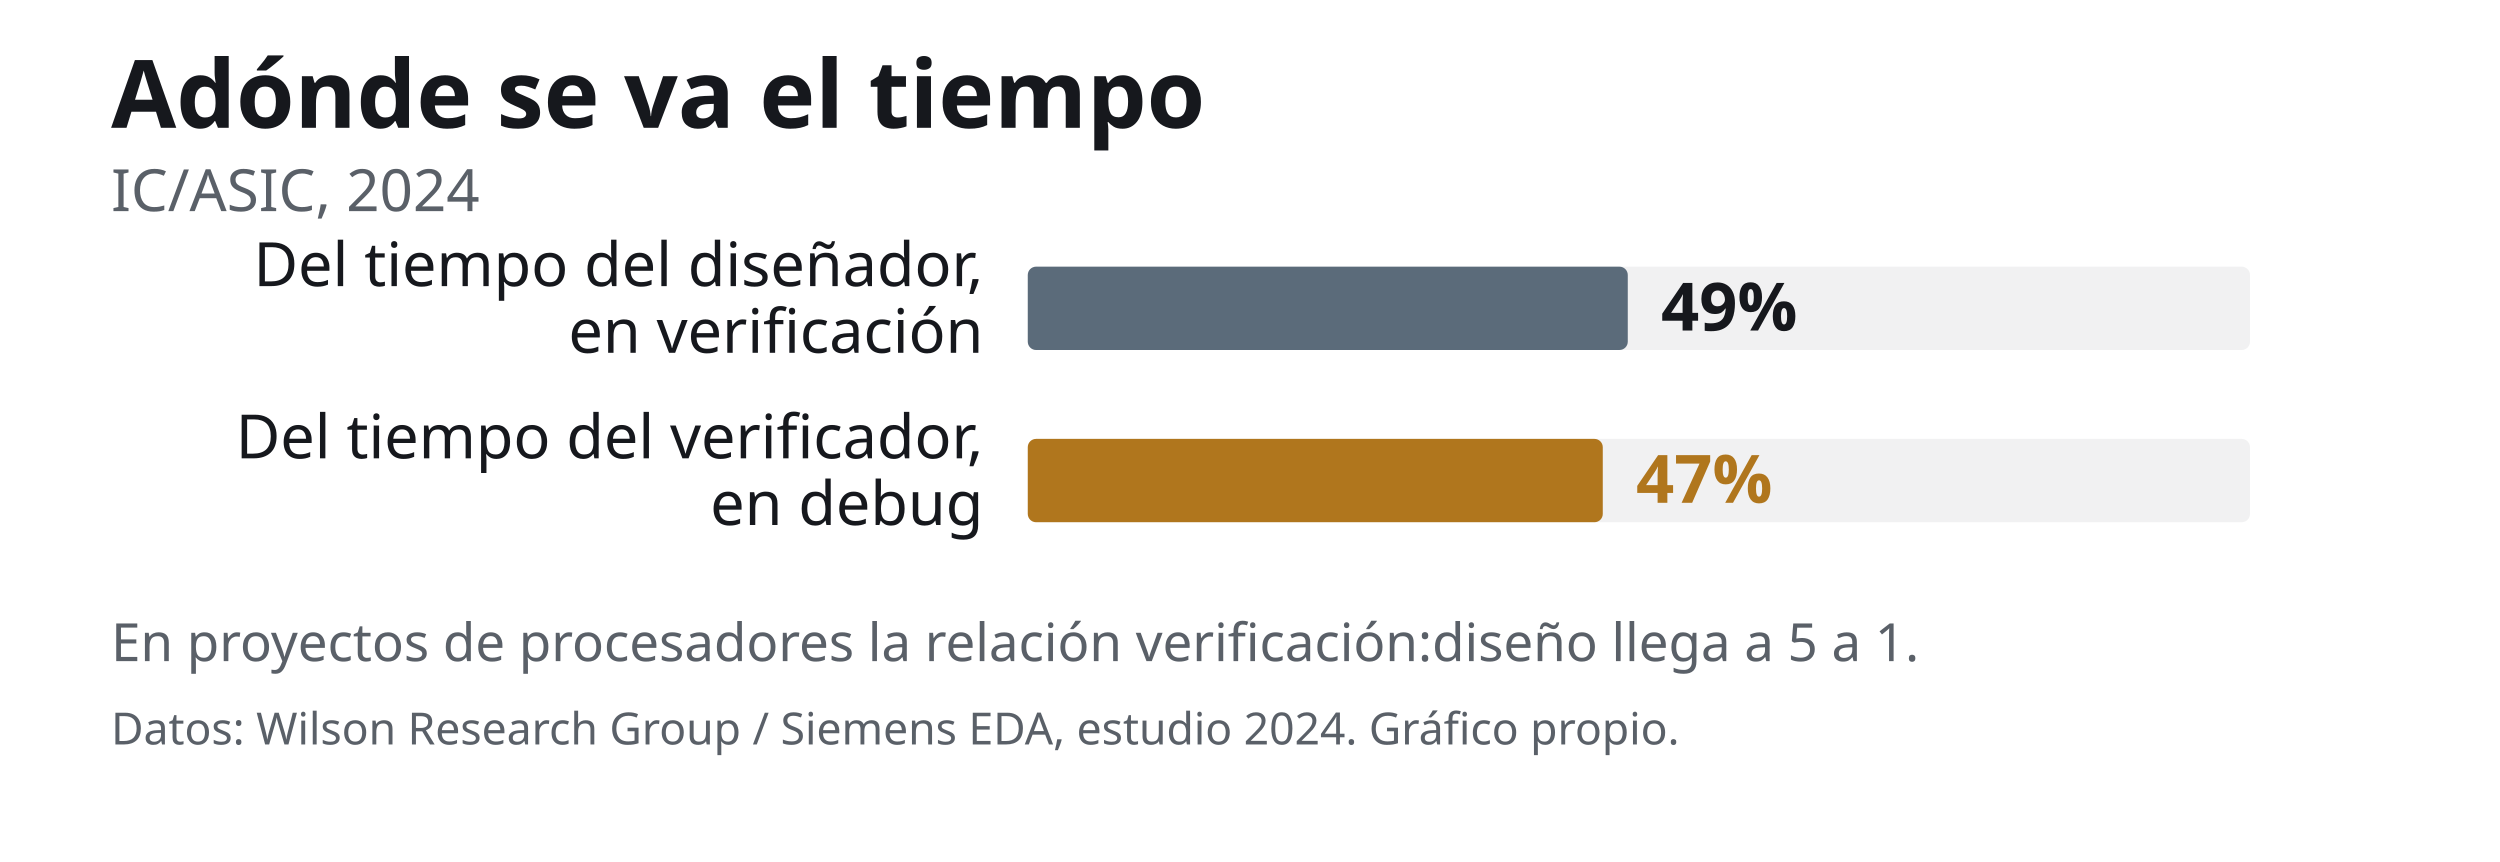
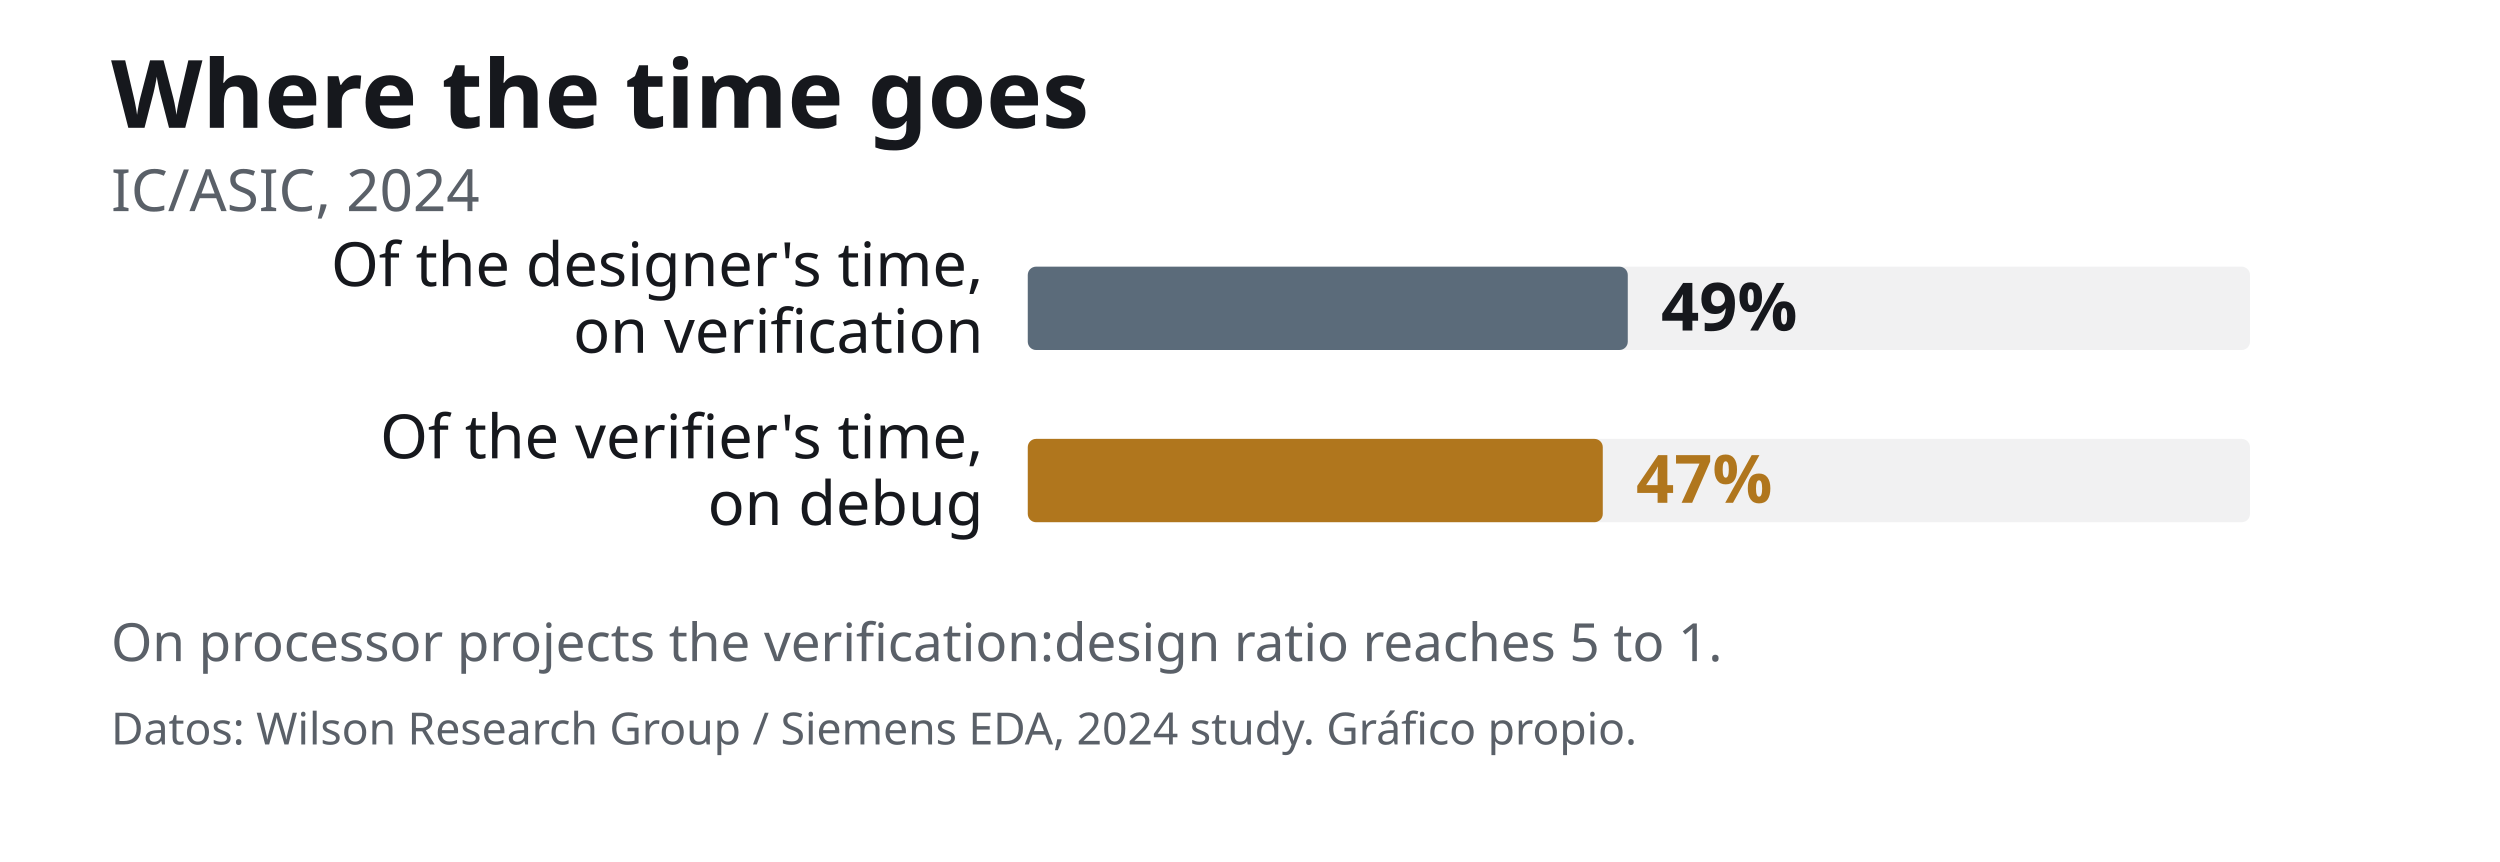
<svg xmlns="http://www.w3.org/2000/svg" viewBox="0 0 900 310" font-family="IBM Plex Sans, system-ui, sans-serif">
-   <text x="40" y="46" fill="#16181d" font-size="34" font-weight="600">Adónde se va el tiempo</text>
+   <text x="40" y="46" fill="#16181d" font-size="34" font-weight="600">Where the time goes</text>
  <text x="40" y="76" fill="#5a6068" font-size="21">IC/ASIC, 2024</text>
-   <text x="354" y="103" fill="#16181d" font-size="22" text-anchor="end">Del tiempo del diseñador,</text>
-   <text x="354" y="127" fill="#16181d" font-size="22" text-anchor="end">en verificación</text>
+   <text x="354" y="103" fill="#16181d" font-size="22" text-anchor="end">Of the designer's time,</text>
+   <text x="354" y="127" fill="#16181d" font-size="22" text-anchor="end">on verification</text>
  <rect x="370" y="96" width="440" height="30" fill="#16181d" opacity="0.06" rx="3" />
  <rect x="370" y="96" width="216" height="30" fill="#5b6b7a" rx="3" />
  <text x="598" y="119" fill="#16181d" font-size="24" font-weight="600">49%</text>
-   <text x="354" y="165" fill="#16181d" font-size="22" text-anchor="end">Del tiempo del verificador,</text>
-   <text x="354" y="189" fill="#16181d" font-size="22" text-anchor="end">en debug</text>
+   <text x="354" y="165" fill="#16181d" font-size="22" text-anchor="end">Of the verifier's time,</text>
+   <text x="354" y="189" fill="#16181d" font-size="22" text-anchor="end">on debug</text>
  <rect x="370" y="158" width="440" height="30" fill="#16181d" opacity="0.06" rx="3" />
  <rect x="370" y="158" width="207" height="30" fill="#b0761d" rx="3" />
  <text x="589" y="181" fill="#b0761d" font-size="24" font-weight="600">47%</text>
-   <text x="40" y="238" fill="#5a6068" font-size="19">En proyectos de procesadores la relación verificación:diseño llega a 5 a 1.</text>
-   <text x="40" y="268" fill="#5a6068" font-size="16">Datos: Wilson Research Group / Siemens EDA, estudio 2024. Gráfico propio.</text>
+   <text x="40" y="238" fill="#5a6068" font-size="19">On processor projects the verification:design ratio reaches 5 to 1.</text>
+   <text x="40" y="268" fill="#5a6068" font-size="16">Datos: Wilson Research Group / Siemens EDA, 2024 study. Gráfico propio.</text>
</svg>
